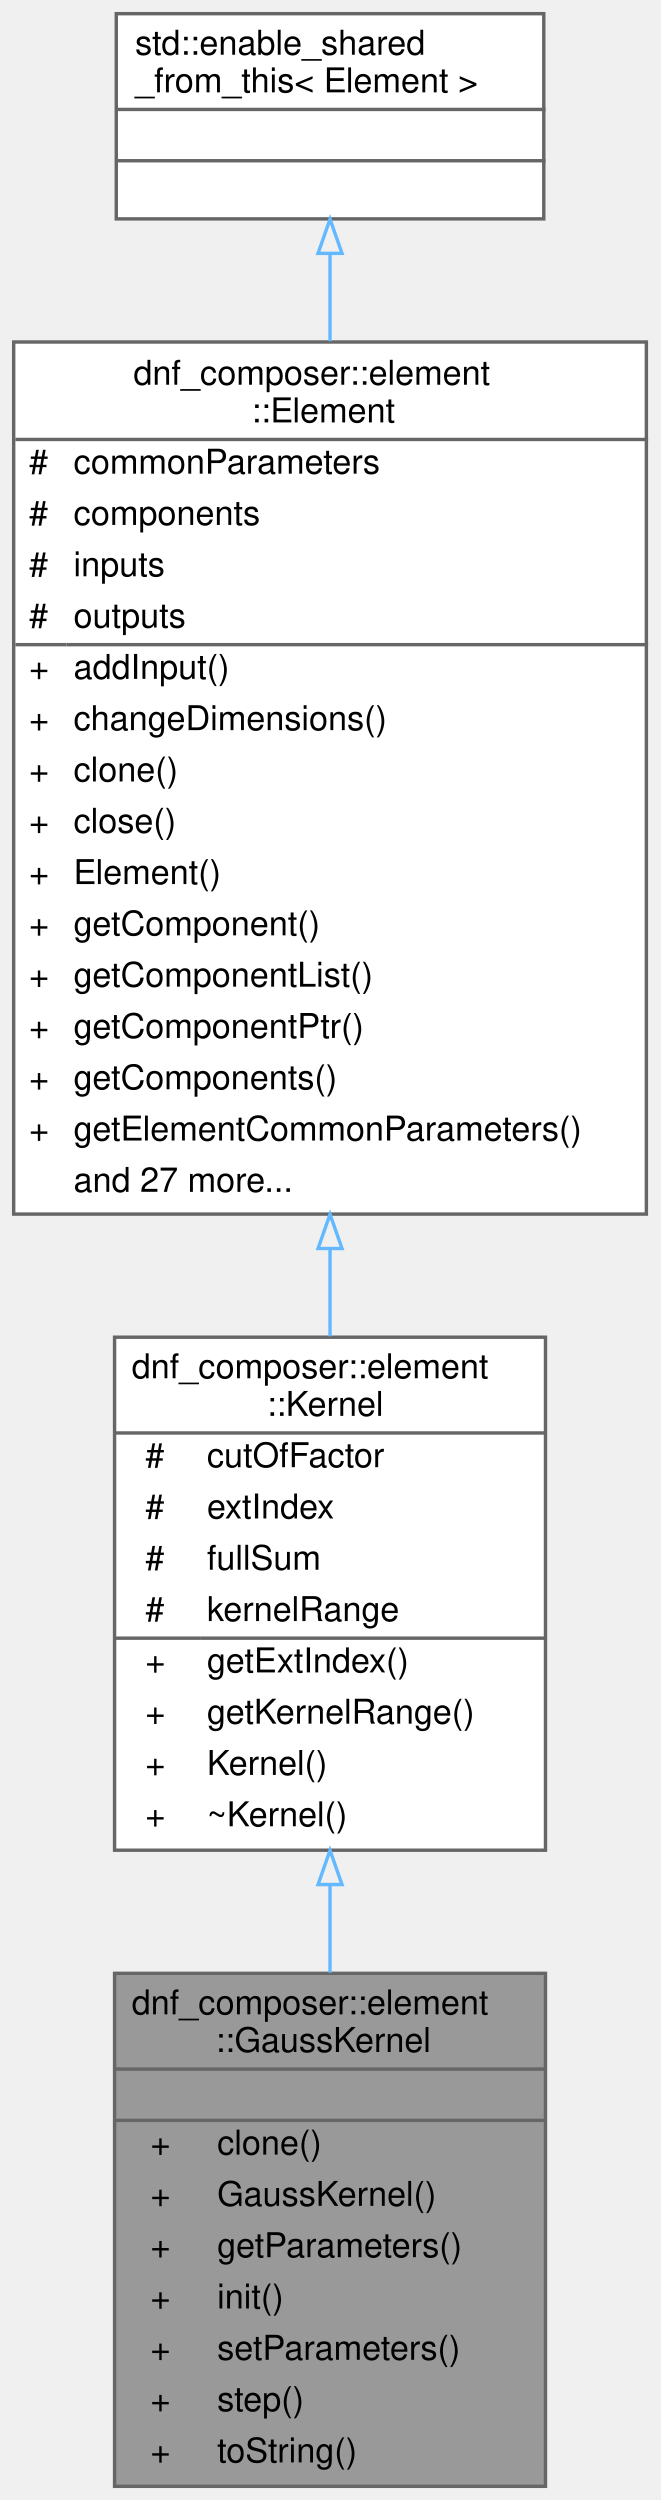
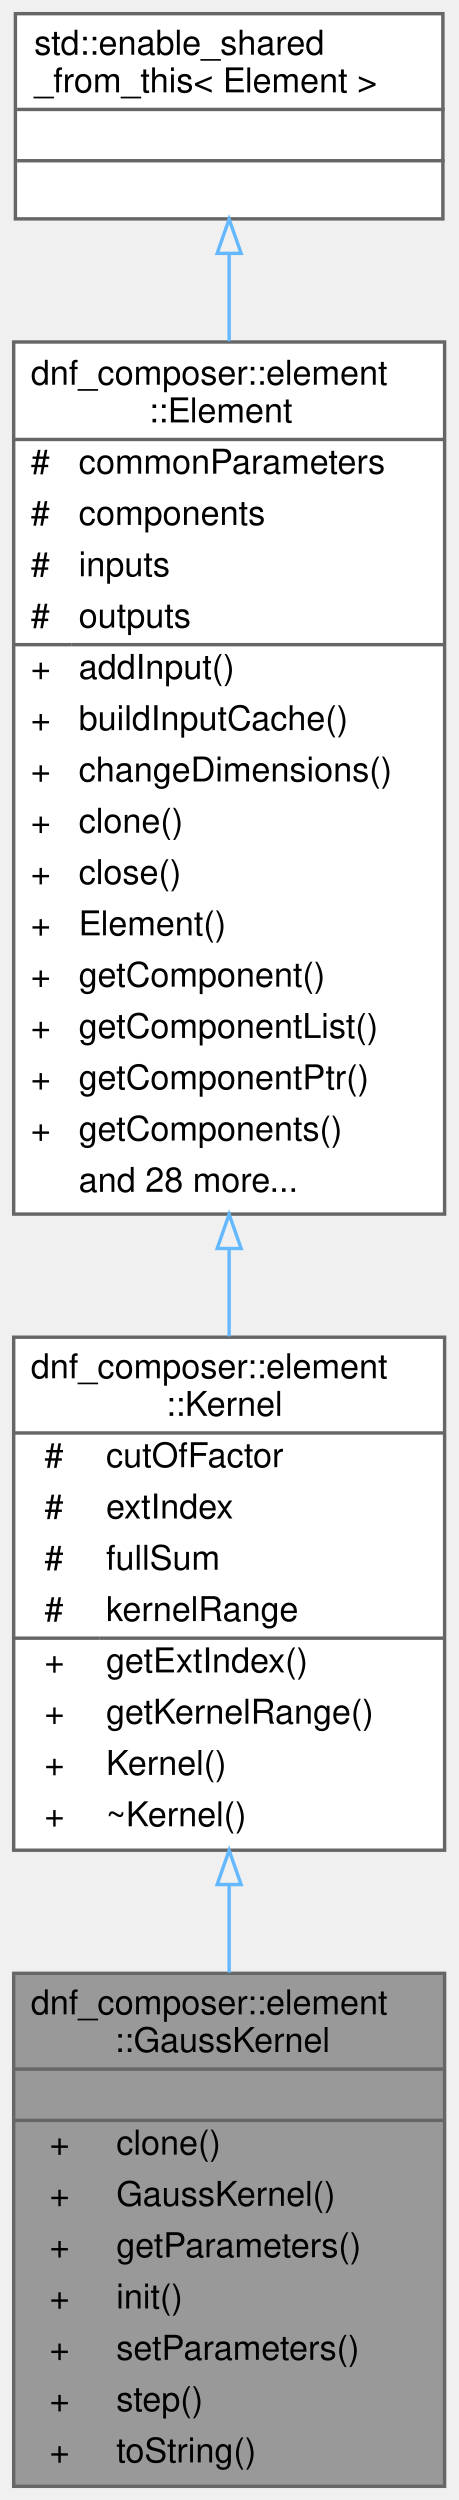
- <svg xmlns="http://www.w3.org/2000/svg" xmlns:xlink="http://www.w3.org/1999/xlink" width="193pt" height="731pt" viewBox="0.00 0.00 193.00 731.00">
+ <svg xmlns="http://www.w3.org/2000/svg" xmlns:xlink="http://www.w3.org/1999/xlink" width="134pt" height="731pt" viewBox="0.00 0.00 134.00 731.00">
  <g id="graph0" class="graph" transform="scale(1 1) rotate(0) translate(4 727)">
    <g id="Node000001" class="node">
      <g id="a_Node000001">
        <a xlink:title="Gaussian convolution kernel providing local excitation and optional global inhibition.">
-           <polygon fill="#999999" stroke="transparent" points="155.5,-150 29.5,-150 29.5,0 155.5,0 155.5,-150" />
-           <text text-anchor="start" x="34.5" y="-138" font-family="Helvetica,sans-Serif" font-size="10.00">dnf_composer::element</text>
-           <text text-anchor="start" x="59" y="-127" font-family="Helvetica,sans-Serif" font-size="10.00">::GaussKernel</text>
-           <text text-anchor="start" x="90.5" y="-112" font-family="Helvetica,sans-Serif" font-size="10.00"> </text>
-           <text text-anchor="start" x="40" y="-97" font-family="Helvetica,sans-Serif" font-size="10.00">+</text>
-           <text text-anchor="start" x="59.5" y="-97" font-family="Helvetica,sans-Serif" font-size="10.00">clone()</text>
-           <text text-anchor="start" x="40" y="-82" font-family="Helvetica,sans-Serif" font-size="10.00">+</text>
-           <text text-anchor="start" x="59.5" y="-82" font-family="Helvetica,sans-Serif" font-size="10.00">GaussKernel()</text>
-           <text text-anchor="start" x="40" y="-67" font-family="Helvetica,sans-Serif" font-size="10.00">+</text>
-           <text text-anchor="start" x="59.5" y="-67" font-family="Helvetica,sans-Serif" font-size="10.00">getParameters()</text>
-           <text text-anchor="start" x="40" y="-52" font-family="Helvetica,sans-Serif" font-size="10.00">+</text>
-           <text text-anchor="start" x="59.5" y="-52" font-family="Helvetica,sans-Serif" font-size="10.00">init()</text>
-           <text text-anchor="start" x="40" y="-37" font-family="Helvetica,sans-Serif" font-size="10.00">+</text>
-           <text text-anchor="start" x="59.5" y="-37" font-family="Helvetica,sans-Serif" font-size="10.00">setParameters()</text>
-           <text text-anchor="start" x="40" y="-22" font-family="Helvetica,sans-Serif" font-size="10.00">+</text>
-           <text text-anchor="start" x="59.5" y="-22" font-family="Helvetica,sans-Serif" font-size="10.00">step()</text>
-           <text text-anchor="start" x="40" y="-7" font-family="Helvetica,sans-Serif" font-size="10.00">+</text>
-           <text text-anchor="start" x="59.5" y="-7" font-family="Helvetica,sans-Serif" font-size="10.00">toString()</text>
-           <polygon fill="#666666" stroke="#666666" points="29.5,-122 29.5,-122 155.5,-122 155.5,-122 29.5,-122" />
-           <polygon fill="#666666" stroke="#666666" points="29.5,-107 29.5,-107 155.5,-107 155.5,-107 29.5,-107" />
-           <polygon fill="none" stroke="#666666" points="29.5,0 29.5,-150 155.5,-150 155.5,0 29.5,0" />
+           <polygon fill="#999999" stroke="transparent" points="126,-150 0,-150 0,0 126,0 126,-150" />
+           <text text-anchor="start" x="5" y="-138" font-family="Helvetica,sans-Serif" font-size="10.00">dnf_composer::element</text>
+           <text text-anchor="start" x="29.5" y="-127" font-family="Helvetica,sans-Serif" font-size="10.00">::GaussKernel</text>
+           <text text-anchor="start" x="61" y="-112" font-family="Helvetica,sans-Serif" font-size="10.00"> </text>
+           <text text-anchor="start" x="10.5" y="-97" font-family="Helvetica,sans-Serif" font-size="10.00">+</text>
+           <text text-anchor="start" x="30" y="-97" font-family="Helvetica,sans-Serif" font-size="10.00">clone()</text>
+           <text text-anchor="start" x="10.5" y="-82" font-family="Helvetica,sans-Serif" font-size="10.00">+</text>
+           <text text-anchor="start" x="30" y="-82" font-family="Helvetica,sans-Serif" font-size="10.00">GaussKernel()</text>
+           <text text-anchor="start" x="10.5" y="-67" font-family="Helvetica,sans-Serif" font-size="10.00">+</text>
+           <text text-anchor="start" x="30" y="-67" font-family="Helvetica,sans-Serif" font-size="10.00">getParameters()</text>
+           <text text-anchor="start" x="10.5" y="-52" font-family="Helvetica,sans-Serif" font-size="10.00">+</text>
+           <text text-anchor="start" x="30" y="-52" font-family="Helvetica,sans-Serif" font-size="10.00">init()</text>
+           <text text-anchor="start" x="10.5" y="-37" font-family="Helvetica,sans-Serif" font-size="10.00">+</text>
+           <text text-anchor="start" x="30" y="-37" font-family="Helvetica,sans-Serif" font-size="10.00">setParameters()</text>
+           <text text-anchor="start" x="10.5" y="-22" font-family="Helvetica,sans-Serif" font-size="10.00">+</text>
+           <text text-anchor="start" x="30" y="-22" font-family="Helvetica,sans-Serif" font-size="10.00">step()</text>
+           <text text-anchor="start" x="10.5" y="-7" font-family="Helvetica,sans-Serif" font-size="10.00">+</text>
+           <text text-anchor="start" x="30" y="-7" font-family="Helvetica,sans-Serif" font-size="10.00">toString()</text>
+           <polygon fill="#666666" stroke="#666666" points="0,-122 0,-122 126,-122 126,-122 0,-122" />
+           <polygon fill="#666666" stroke="#666666" points="0,-107 0,-107 126,-107 126,-107 0,-107" />
+           <polygon fill="none" stroke="#666666" points="0,0 0,-150 126,-150 126,0 0,0" />
        </a>
      </g>
    </g>
    <g id="Node000002" class="node">
      <g id="a_Node000002">
        <a xlink:href="classdnf__composer_1_1element_1_1Kernel.html" target="_top" xlink:title="Abstract base class for all convolution-based interaction kernels.">
-           <polygon fill="white" stroke="transparent" points="155.5,-336 29.5,-336 29.5,-186 155.5,-186 155.5,-336" />
-           <text text-anchor="start" x="34.5" y="-324" font-family="Helvetica,sans-Serif" font-size="10.00">dnf_composer::element</text>
-           <text text-anchor="start" x="74" y="-313" font-family="Helvetica,sans-Serif" font-size="10.00">::Kernel</text>
-           <text text-anchor="start" x="38.5" y="-298" font-family="Helvetica,sans-Serif" font-size="10.00">#</text>
-           <text text-anchor="start" x="56.5" y="-298" font-family="Helvetica,sans-Serif" font-size="10.00">cutOfFactor</text>
-           <text text-anchor="start" x="38.5" y="-283" font-family="Helvetica,sans-Serif" font-size="10.00">#</text>
-           <text text-anchor="start" x="56.5" y="-283" font-family="Helvetica,sans-Serif" font-size="10.00">extIndex</text>
-           <text text-anchor="start" x="38.5" y="-268" font-family="Helvetica,sans-Serif" font-size="10.00">#</text>
-           <text text-anchor="start" x="56.5" y="-268" font-family="Helvetica,sans-Serif" font-size="10.00">fullSum</text>
-           <text text-anchor="start" x="38.5" y="-253" font-family="Helvetica,sans-Serif" font-size="10.00">#</text>
-           <text text-anchor="start" x="56.5" y="-253" font-family="Helvetica,sans-Serif" font-size="10.00">kernelRange</text>
-           <text text-anchor="start" x="38.5" y="-238" font-family="Helvetica,sans-Serif" font-size="10.00">+</text>
-           <text text-anchor="start" x="56.5" y="-238" font-family="Helvetica,sans-Serif" font-size="10.00">getExtIndex()</text>
-           <text text-anchor="start" x="38.5" y="-223" font-family="Helvetica,sans-Serif" font-size="10.00">+</text>
-           <text text-anchor="start" x="56.5" y="-223" font-family="Helvetica,sans-Serif" font-size="10.00">getKernelRange()</text>
-           <text text-anchor="start" x="38.5" y="-208" font-family="Helvetica,sans-Serif" font-size="10.00">+</text>
-           <text text-anchor="start" x="56.5" y="-208" font-family="Helvetica,sans-Serif" font-size="10.00">Kernel()</text>
-           <text text-anchor="start" x="38.5" y="-193" font-family="Helvetica,sans-Serif" font-size="10.00">+</text>
-           <text text-anchor="start" x="56.5" y="-193" font-family="Helvetica,sans-Serif" font-size="10.00">~Kernel()</text>
-           <polygon fill="#666666" stroke="#666666" points="29.5,-308 29.5,-308 155.5,-308 155.5,-308 29.5,-308" />
-           <polygon fill="#666666" stroke="#666666" points="29.5,-248 29.5,-248 54.5,-248 54.5,-248 29.5,-248" />
-           <polygon fill="#666666" stroke="#666666" points="54.5,-248 54.5,-248 155.5,-248 155.5,-248 54.5,-248" />
-           <polygon fill="none" stroke="#666666" points="29.5,-186 29.5,-336 155.5,-336 155.5,-186 29.5,-186" />
+           <polygon fill="white" stroke="transparent" points="126,-336 0,-336 0,-186 126,-186 126,-336" />
+           <text text-anchor="start" x="5" y="-324" font-family="Helvetica,sans-Serif" font-size="10.00">dnf_composer::element</text>
+           <text text-anchor="start" x="44.5" y="-313" font-family="Helvetica,sans-Serif" font-size="10.00">::Kernel</text>
+           <text text-anchor="start" x="9" y="-298" font-family="Helvetica,sans-Serif" font-size="10.00">#</text>
+           <text text-anchor="start" x="27" y="-298" font-family="Helvetica,sans-Serif" font-size="10.00">cutOfFactor</text>
+           <text text-anchor="start" x="9" y="-283" font-family="Helvetica,sans-Serif" font-size="10.00">#</text>
+           <text text-anchor="start" x="27" y="-283" font-family="Helvetica,sans-Serif" font-size="10.00">extIndex</text>
+           <text text-anchor="start" x="9" y="-268" font-family="Helvetica,sans-Serif" font-size="10.00">#</text>
+           <text text-anchor="start" x="27" y="-268" font-family="Helvetica,sans-Serif" font-size="10.00">fullSum</text>
+           <text text-anchor="start" x="9" y="-253" font-family="Helvetica,sans-Serif" font-size="10.00">#</text>
+           <text text-anchor="start" x="27" y="-253" font-family="Helvetica,sans-Serif" font-size="10.00">kernelRange</text>
+           <text text-anchor="start" x="9" y="-238" font-family="Helvetica,sans-Serif" font-size="10.00">+</text>
+           <text text-anchor="start" x="27" y="-238" font-family="Helvetica,sans-Serif" font-size="10.00">getExtIndex()</text>
+           <text text-anchor="start" x="9" y="-223" font-family="Helvetica,sans-Serif" font-size="10.00">+</text>
+           <text text-anchor="start" x="27" y="-223" font-family="Helvetica,sans-Serif" font-size="10.00">getKernelRange()</text>
+           <text text-anchor="start" x="9" y="-208" font-family="Helvetica,sans-Serif" font-size="10.00">+</text>
+           <text text-anchor="start" x="27" y="-208" font-family="Helvetica,sans-Serif" font-size="10.00">Kernel()</text>
+           <text text-anchor="start" x="9" y="-193" font-family="Helvetica,sans-Serif" font-size="10.00">+</text>
+           <text text-anchor="start" x="27" y="-193" font-family="Helvetica,sans-Serif" font-size="10.00">~Kernel()</text>
+           <polygon fill="#666666" stroke="#666666" points="0,-308 0,-308 126,-308 126,-308 0,-308" />
+           <polygon fill="#666666" stroke="#666666" points="0,-248 0,-248 25,-248 25,-248 0,-248" />
+           <polygon fill="#666666" stroke="#666666" points="25,-248 25,-248 126,-248 126,-248 25,-248" />
+           <polygon fill="none" stroke="#666666" points="0,-186 0,-336 126,-336 126,-186 0,-186" />
        </a>
      </g>
    </g>
    <g id="edge1_Node000001_Node000002" class="edge">
      <g id="a_edge1_Node000001_Node000002">
        <a xlink:title=" ">
-           <path fill="none" stroke="#63b8ff" d="M92.5,-175.93C92.5,-167.35 92.5,-158.66 92.5,-150.19" />
-           <polygon fill="none" stroke="#63b8ff" points="89,-175.96 92.5,-185.96 96,-175.96 89,-175.96" />
+           <path fill="none" stroke="#63b8ff" d="M63,-175.93C63,-167.35 63,-158.66 63,-150.19" />
+           <polygon fill="none" stroke="#63b8ff" points="59.5,-175.96 63,-185.96 66.5,-175.96 59.5,-175.96" />
        </a>
      </g>
    </g>
    <g id="Node000003" class="node">
      <g id="a_Node000003">
        <a xlink:href="classdnf__composer_1_1element_1_1Element.html" target="_top" xlink:title="Abstract base class for all simulation elements.">
-           <polygon fill="white" stroke="transparent" points="185,-627 0,-627 0,-372 185,-372 185,-627" />
-           <text text-anchor="start" x="35" y="-614.5" font-family="Helvetica,sans-Serif" font-size="10.00">dnf_composer::element</text>
-           <text text-anchor="start" x="69.5" y="-603.5" font-family="Helvetica,sans-Serif" font-size="10.00">::Element</text>
-           <text text-anchor="start" x="4.5" y="-588.5" font-family="Helvetica,sans-Serif" font-size="10.00">#</text>
-           <text text-anchor="start" x="17.5" y="-588.5" font-family="Helvetica,sans-Serif" font-size="10.00">commonParameters</text>
-           <text text-anchor="start" x="4.5" y="-573.5" font-family="Helvetica,sans-Serif" font-size="10.00">#</text>
-           <text text-anchor="start" x="17.5" y="-573.5" font-family="Helvetica,sans-Serif" font-size="10.00">components</text>
-           <text text-anchor="start" x="4.5" y="-558.5" font-family="Helvetica,sans-Serif" font-size="10.00">#</text>
-           <text text-anchor="start" x="17.5" y="-558.5" font-family="Helvetica,sans-Serif" font-size="10.00">inputs</text>
-           <text text-anchor="start" x="4.5" y="-543.5" font-family="Helvetica,sans-Serif" font-size="10.00">#</text>
-           <text text-anchor="start" x="17.5" y="-543.5" font-family="Helvetica,sans-Serif" font-size="10.00">outputs</text>
-           <text text-anchor="start" x="4.5" y="-528.5" font-family="Helvetica,sans-Serif" font-size="10.00">+</text>
-           <text text-anchor="start" x="17.5" y="-528.5" font-family="Helvetica,sans-Serif" font-size="10.00">addInput()</text>
-           <text text-anchor="start" x="4.5" y="-513.5" font-family="Helvetica,sans-Serif" font-size="10.00">+</text>
-           <text text-anchor="start" x="17.5" y="-513.5" font-family="Helvetica,sans-Serif" font-size="10.00">changeDimensions()</text>
-           <text text-anchor="start" x="4.5" y="-498.5" font-family="Helvetica,sans-Serif" font-size="10.00">+</text>
-           <text text-anchor="start" x="17.5" y="-498.5" font-family="Helvetica,sans-Serif" font-size="10.00">clone()</text>
-           <text text-anchor="start" x="4.5" y="-483.5" font-family="Helvetica,sans-Serif" font-size="10.00">+</text>
-           <text text-anchor="start" x="17.5" y="-483.5" font-family="Helvetica,sans-Serif" font-size="10.00">close()</text>
-           <text text-anchor="start" x="4.5" y="-468.5" font-family="Helvetica,sans-Serif" font-size="10.00">+</text>
-           <text text-anchor="start" x="17.5" y="-468.5" font-family="Helvetica,sans-Serif" font-size="10.00">Element()</text>
-           <text text-anchor="start" x="4.5" y="-453.5" font-family="Helvetica,sans-Serif" font-size="10.00">+</text>
-           <text text-anchor="start" x="17.5" y="-453.5" font-family="Helvetica,sans-Serif" font-size="10.00">getComponent()</text>
-           <text text-anchor="start" x="4.5" y="-438.5" font-family="Helvetica,sans-Serif" font-size="10.00">+</text>
-           <text text-anchor="start" x="17.5" y="-438.5" font-family="Helvetica,sans-Serif" font-size="10.00">getComponentList()</text>
-           <text text-anchor="start" x="4.5" y="-423.5" font-family="Helvetica,sans-Serif" font-size="10.00">+</text>
-           <text text-anchor="start" x="17.5" y="-423.5" font-family="Helvetica,sans-Serif" font-size="10.00">getComponentPtr()</text>
-           <text text-anchor="start" x="4.5" y="-408.5" font-family="Helvetica,sans-Serif" font-size="10.00">+</text>
-           <text text-anchor="start" x="17.5" y="-408.5" font-family="Helvetica,sans-Serif" font-size="10.00">getComponents()</text>
-           <text text-anchor="start" x="4.5" y="-393.5" font-family="Helvetica,sans-Serif" font-size="10.00">+</text>
-           <text text-anchor="start" x="17.5" y="-393.5" font-family="Helvetica,sans-Serif" font-size="10.00">getElementCommonParameters()</text>
-           <text text-anchor="start" x="17.5" y="-378.5" font-family="Helvetica,sans-Serif" font-size="10.00">and 27 more...</text>
-           <polygon fill="#666666" stroke="#666666" points="0.5,-598.5 0.5,-598.5 185.5,-598.5 185.5,-598.5 0.5,-598.5" />
-           <polygon fill="#666666" stroke="#666666" points="0.5,-538.5 0.5,-538.5 15.5,-538.5 15.5,-538.5 0.5,-538.5" />
-           <polygon fill="#666666" stroke="#666666" points="15.5,-538.5 15.5,-538.5 185.5,-538.5 185.5,-538.5 15.5,-538.5" />
-           <polygon fill="none" stroke="#666666" points="0,-372 0,-627 185,-627 185,-372 0,-372" />
+           <polygon fill="white" stroke="transparent" points="126,-627 0,-627 0,-372 126,-372 126,-627" />
+           <text text-anchor="start" x="5" y="-614.5" font-family="Helvetica,sans-Serif" font-size="10.00">dnf_composer::element</text>
+           <text text-anchor="start" x="39.5" y="-603.5" font-family="Helvetica,sans-Serif" font-size="10.00">::Element</text>
+           <text text-anchor="start" x="5" y="-588.5" font-family="Helvetica,sans-Serif" font-size="10.00">#</text>
+           <text text-anchor="start" x="19" y="-588.5" font-family="Helvetica,sans-Serif" font-size="10.00">commonParameters</text>
+           <text text-anchor="start" x="5" y="-573.5" font-family="Helvetica,sans-Serif" font-size="10.00">#</text>
+           <text text-anchor="start" x="19" y="-573.5" font-family="Helvetica,sans-Serif" font-size="10.00">components</text>
+           <text text-anchor="start" x="5" y="-558.5" font-family="Helvetica,sans-Serif" font-size="10.00">#</text>
+           <text text-anchor="start" x="19" y="-558.5" font-family="Helvetica,sans-Serif" font-size="10.00">inputs</text>
+           <text text-anchor="start" x="5" y="-543.5" font-family="Helvetica,sans-Serif" font-size="10.00">#</text>
+           <text text-anchor="start" x="19" y="-543.5" font-family="Helvetica,sans-Serif" font-size="10.00">outputs</text>
+           <text text-anchor="start" x="5" y="-528.5" font-family="Helvetica,sans-Serif" font-size="10.00">+</text>
+           <text text-anchor="start" x="19" y="-528.5" font-family="Helvetica,sans-Serif" font-size="10.00">addInput()</text>
+           <text text-anchor="start" x="5" y="-513.5" font-family="Helvetica,sans-Serif" font-size="10.00">+</text>
+           <text text-anchor="start" x="19" y="-513.5" font-family="Helvetica,sans-Serif" font-size="10.00">buildInputCache()</text>
+           <text text-anchor="start" x="5" y="-498.5" font-family="Helvetica,sans-Serif" font-size="10.00">+</text>
+           <text text-anchor="start" x="19" y="-498.5" font-family="Helvetica,sans-Serif" font-size="10.00">changeDimensions()</text>
+           <text text-anchor="start" x="5" y="-483.5" font-family="Helvetica,sans-Serif" font-size="10.00">+</text>
+           <text text-anchor="start" x="19" y="-483.5" font-family="Helvetica,sans-Serif" font-size="10.00">clone()</text>
+           <text text-anchor="start" x="5" y="-468.5" font-family="Helvetica,sans-Serif" font-size="10.00">+</text>
+           <text text-anchor="start" x="19" y="-468.5" font-family="Helvetica,sans-Serif" font-size="10.00">close()</text>
+           <text text-anchor="start" x="5" y="-453.5" font-family="Helvetica,sans-Serif" font-size="10.00">+</text>
+           <text text-anchor="start" x="19" y="-453.5" font-family="Helvetica,sans-Serif" font-size="10.00">Element()</text>
+           <text text-anchor="start" x="5" y="-438.5" font-family="Helvetica,sans-Serif" font-size="10.00">+</text>
+           <text text-anchor="start" x="19" y="-438.5" font-family="Helvetica,sans-Serif" font-size="10.00">getComponent()</text>
+           <text text-anchor="start" x="5" y="-423.5" font-family="Helvetica,sans-Serif" font-size="10.00">+</text>
+           <text text-anchor="start" x="19" y="-423.5" font-family="Helvetica,sans-Serif" font-size="10.00">getComponentList()</text>
+           <text text-anchor="start" x="5" y="-408.5" font-family="Helvetica,sans-Serif" font-size="10.00">+</text>
+           <text text-anchor="start" x="19" y="-408.5" font-family="Helvetica,sans-Serif" font-size="10.00">getComponentPtr()</text>
+           <text text-anchor="start" x="5" y="-393.5" font-family="Helvetica,sans-Serif" font-size="10.00">+</text>
+           <text text-anchor="start" x="19" y="-393.5" font-family="Helvetica,sans-Serif" font-size="10.00">getComponents()</text>
+           <text text-anchor="start" x="19" y="-378.5" font-family="Helvetica,sans-Serif" font-size="10.00">and 28 more...</text>
+           <polygon fill="#666666" stroke="#666666" points="0,-598.5 0,-598.5 126,-598.5 126,-598.5 0,-598.5" />
+           <polygon fill="#666666" stroke="#666666" points="0,-538.5 0,-538.5 17,-538.5 17,-538.5 0,-538.5" />
+           <polygon fill="#666666" stroke="#666666" points="17,-538.5 17,-538.5 126,-538.5 126,-538.5 17,-538.5" />
+           <polygon fill="none" stroke="#666666" points="0,-372 0,-627 126,-627 126,-372 0,-372" />
        </a>
      </g>
    </g>
    <g id="edge2_Node000002_Node000003" class="edge">
      <g id="a_edge2_Node000002_Node000003">
        <a xlink:title=" ">
-           <path fill="none" stroke="#63b8ff" d="M92.5,-361.7C92.5,-353.01 92.5,-344.46 92.5,-336.25" />
-           <polygon fill="none" stroke="#63b8ff" points="89,-361.94 92.5,-371.94 96,-361.94 89,-361.94" />
+           <path fill="none" stroke="#63b8ff" d="M63,-361.7C63,-353.01 63,-344.46 63,-336.25" />
+           <polygon fill="none" stroke="#63b8ff" points="59.5,-361.94 63,-371.94 66.5,-361.94 59.5,-361.94" />
        </a>
      </g>
    </g>
    <g id="Node000004" class="node">
      <g id="a_Node000004">
        <a xlink:title=" ">
-           <polygon fill="white" stroke="transparent" points="155,-723 30,-723 30,-663 155,-663 155,-723" />
-           <text text-anchor="start" x="35.5" y="-711" font-family="Helvetica,sans-Serif" font-size="10.00">std::enable_shared</text>
-           <text text-anchor="start" x="35.5" y="-700" font-family="Helvetica,sans-Serif" font-size="10.00">_from_this&lt; Element &gt;</text>
-           <text text-anchor="start" x="91" y="-685" font-family="Helvetica,sans-Serif" font-size="10.00"> </text>
-           <text text-anchor="start" x="91" y="-670" font-family="Helvetica,sans-Serif" font-size="10.00"> </text>
-           <polygon fill="#666666" stroke="#666666" points="30.5,-695 30.5,-695 155.5,-695 155.5,-695 30.5,-695" />
-           <polygon fill="#666666" stroke="#666666" points="30.5,-680 30.5,-680 155.5,-680 155.5,-680 30.5,-680" />
-           <polygon fill="none" stroke="#666666" points="30,-663 30,-723 155,-723 155,-663 30,-663" />
+           <polygon fill="white" stroke="transparent" points="125.5,-723 0.5,-723 0.5,-663 125.5,-663 125.5,-723" />
+           <text text-anchor="start" x="6" y="-711" font-family="Helvetica,sans-Serif" font-size="10.00">std::enable_shared</text>
+           <text text-anchor="start" x="6" y="-700" font-family="Helvetica,sans-Serif" font-size="10.00">_from_this&lt; Element &gt;</text>
+           <text text-anchor="start" x="61.5" y="-685" font-family="Helvetica,sans-Serif" font-size="10.00"> </text>
+           <text text-anchor="start" x="61.5" y="-670" font-family="Helvetica,sans-Serif" font-size="10.00"> </text>
+           <polygon fill="#666666" stroke="#666666" points="1,-695 1,-695 126,-695 126,-695 1,-695" />
+           <polygon fill="#666666" stroke="#666666" points="1,-680 1,-680 126,-680 126,-680 1,-680" />
+           <polygon fill="none" stroke="#666666" points="0.5,-663 0.5,-723 125.5,-723 125.5,-663 0.5,-663" />
        </a>
      </g>
    </g>
    <g id="edge3_Node000003_Node000004" class="edge">
      <g id="a_edge3_Node000003_Node000004">
        <a xlink:title=" ">
-           <path fill="none" stroke="#63b8ff" d="M92.5,-652.74C92.5,-644.9 92.5,-636.27 92.5,-627.23" />
-           <polygon fill="none" stroke="#63b8ff" points="89,-652.92 92.5,-662.92 96,-652.92 89,-652.92" />
+           <path fill="none" stroke="#63b8ff" d="M63,-652.74C63,-644.9 63,-636.27 63,-627.23" />
+           <polygon fill="none" stroke="#63b8ff" points="59.5,-652.92 63,-662.92 66.5,-652.92 59.5,-652.92" />
        </a>
      </g>
    </g>
  </g>
</svg>
